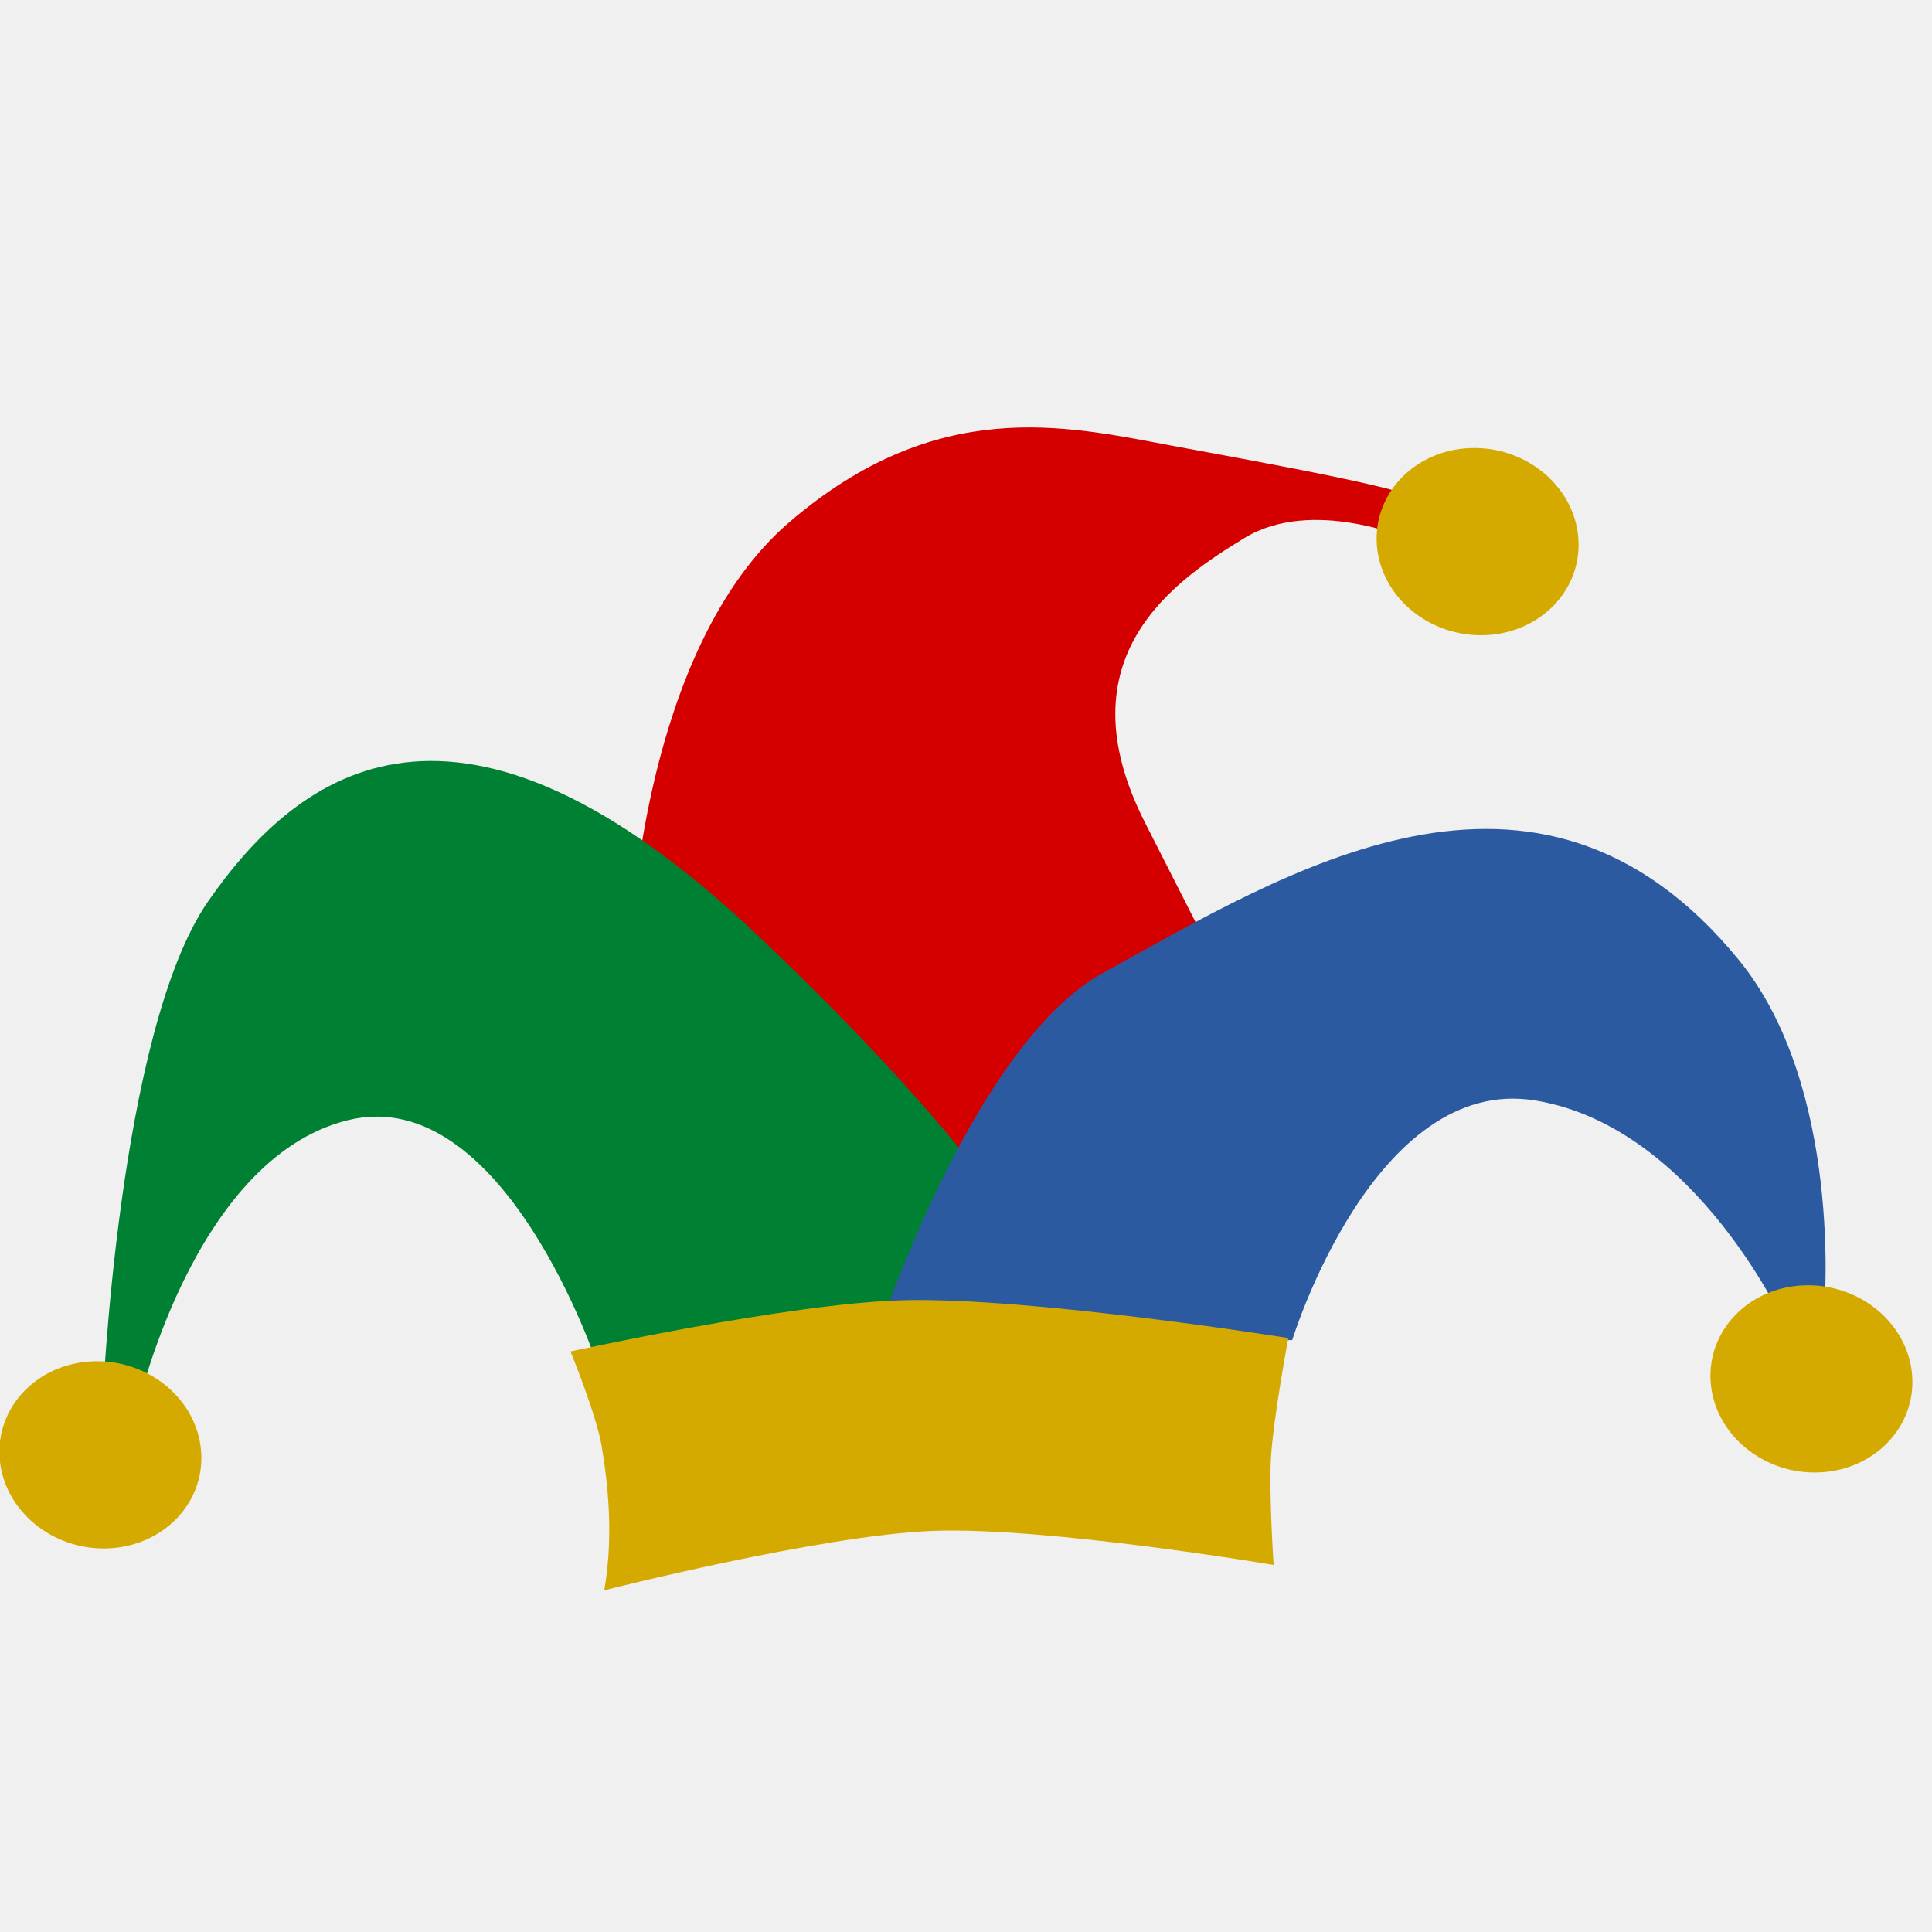
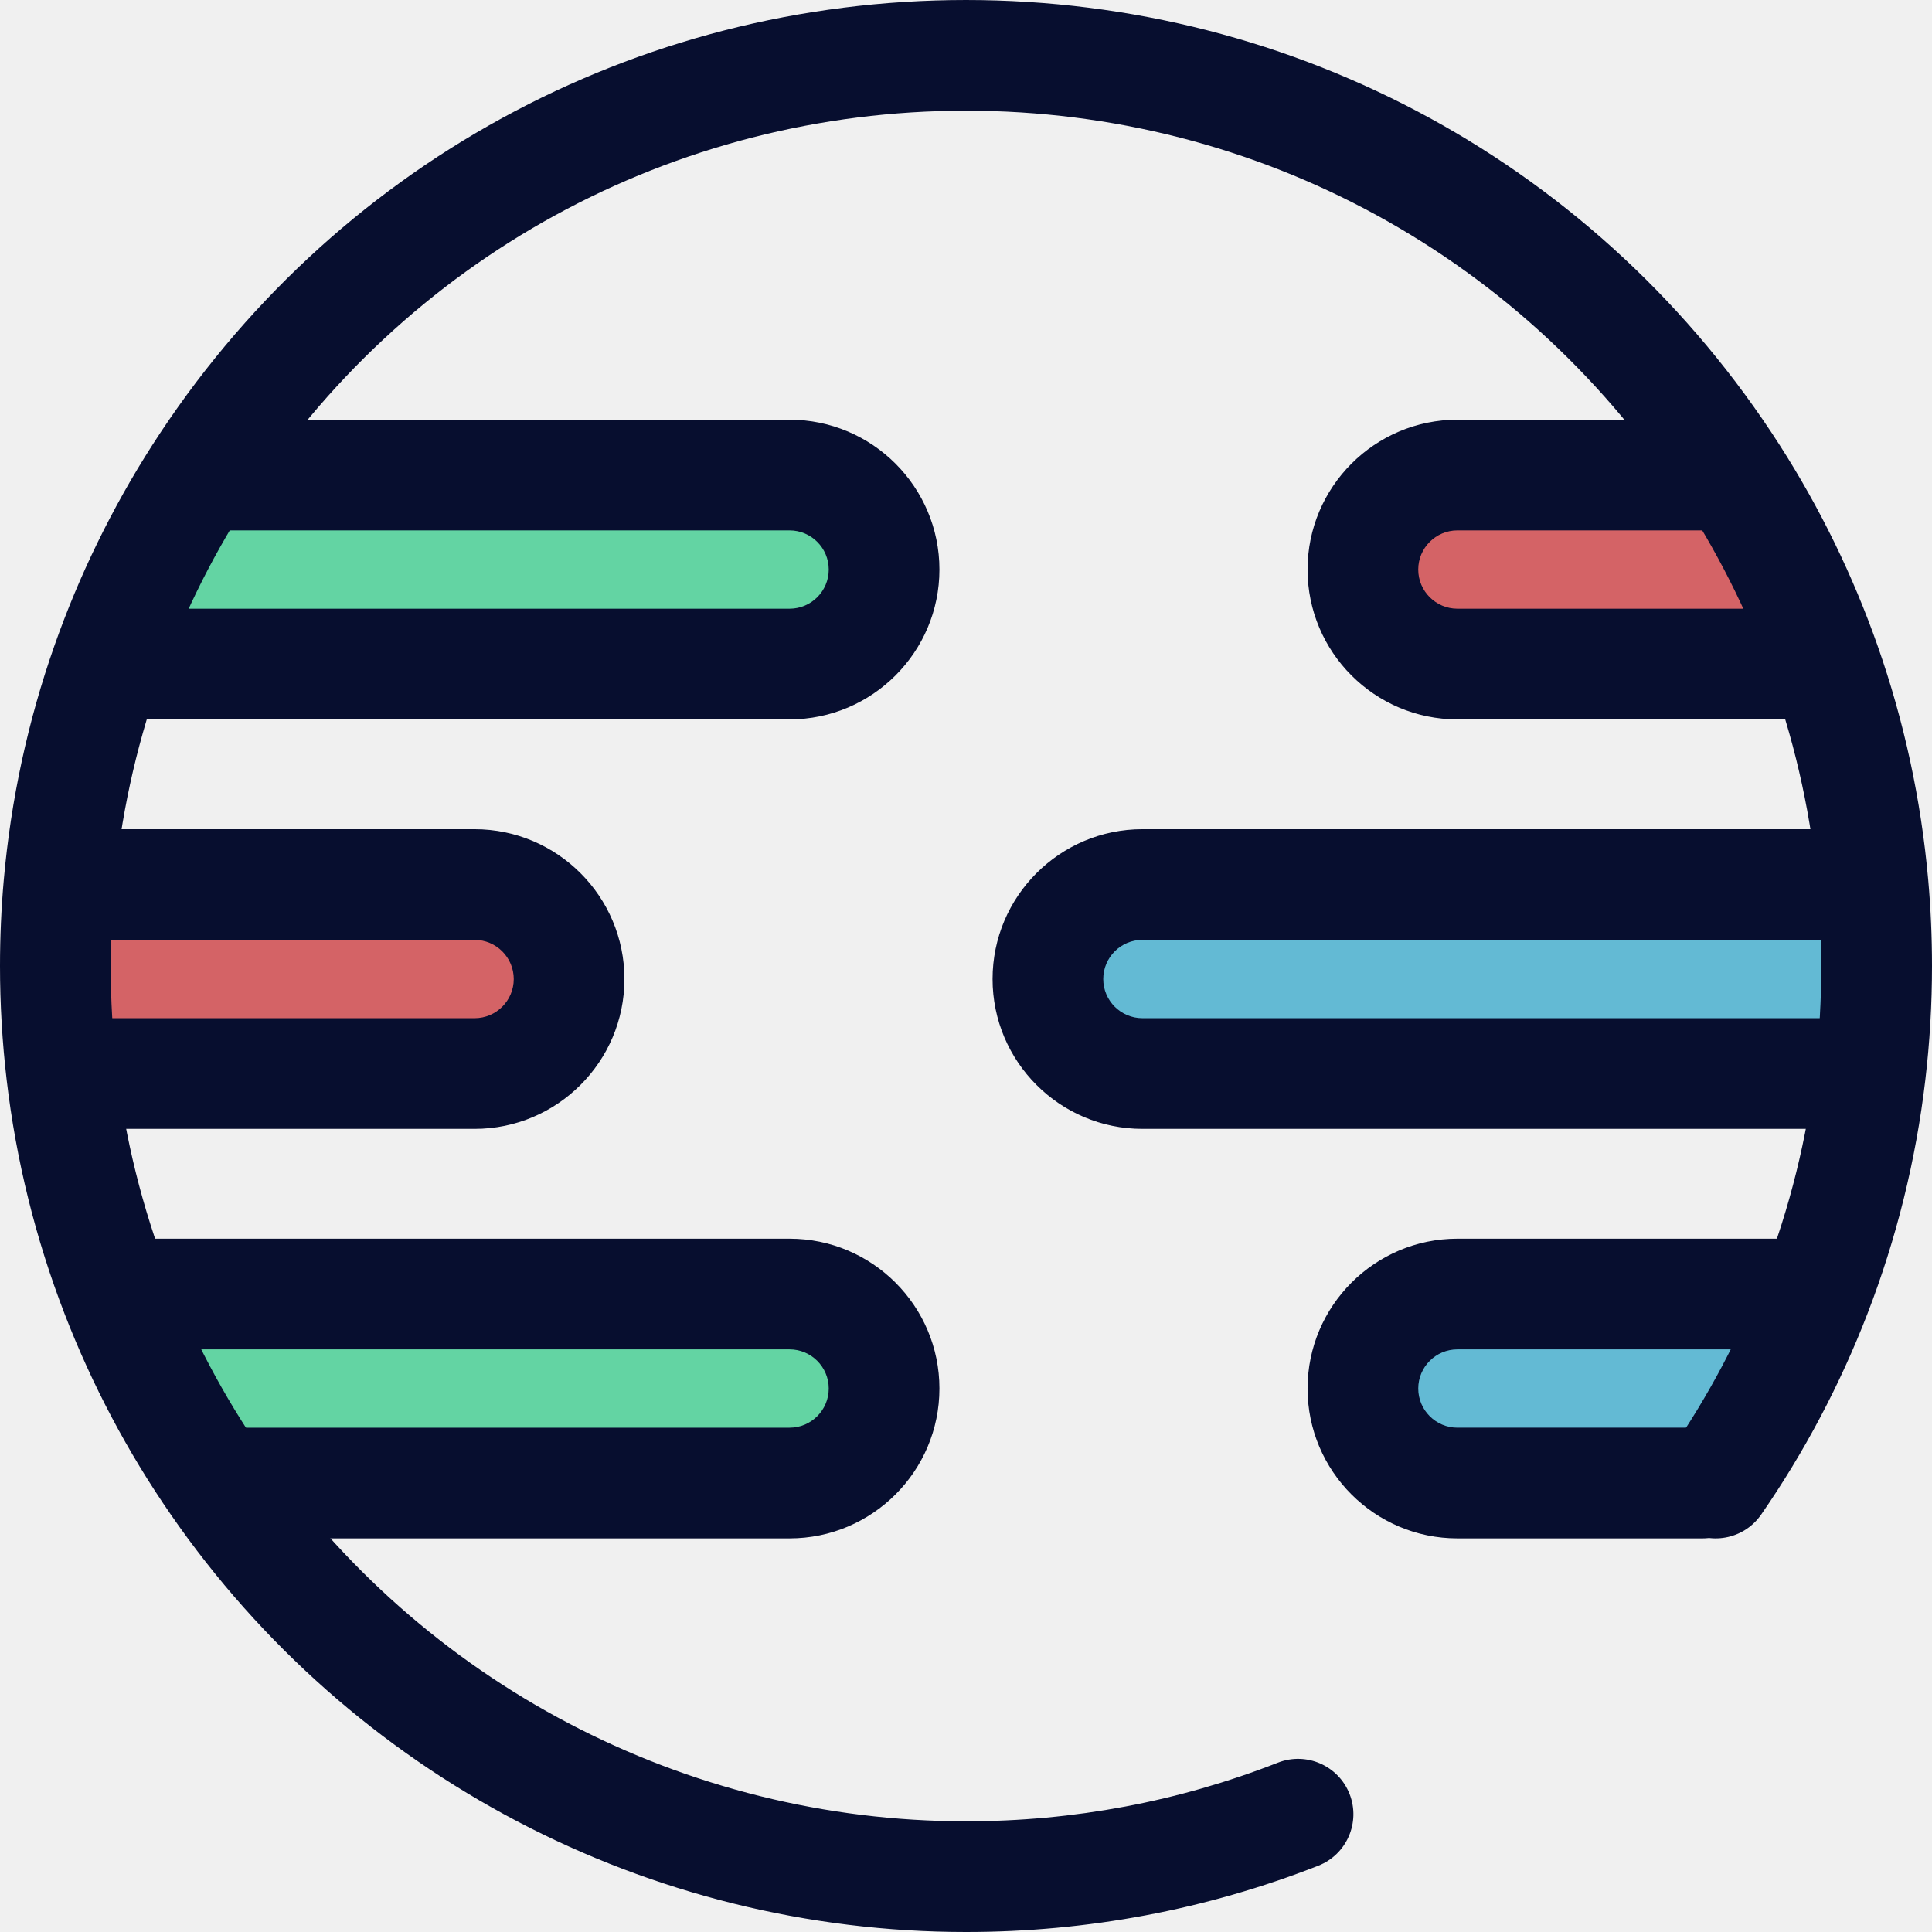
<svg xmlns="http://www.w3.org/2000/svg" viewBox="0 0 500 500">
  <defs />
-   <g id="layer1" transform="matrix(0.999805, 0.019775, -0.019775, 0.999805, -11.78167, -237.018)">
-     <g transform="matrix(20.9474, 3.907489, -3.598324, 19.29001, -1427.228, -13021.397)" id="g5423" style="">
-       <path style="fill:#d40000;fill-opacity:1;stroke:#ffffff;stroke-width:0;stroke-linecap:butt;stroke-linejoin:miter;stroke-miterlimit:4;stroke-opacity:1;stroke-dasharray:none" d="m 190.514,661.127 c 0,0 -0.585,-3.763 0.857,-5.792 1.442,-2.029 3.044,-1.982 4.335,-2.01 1.29,-0.028 3.077,-0.084 3.222,0.063 0.145,0.146 -0.128,0.511 -0.128,0.511 0,0 -1.271,-0.295 -1.979,0.425 -0.708,0.72 -1.896,2.018 -0.479,3.943 1.417,1.925 1.417,1.925 1.417,1.925 l -1.994,3.528 z" id="path5425" />
-       <path style="fill:#008033;fill-opacity:1;stroke:#ffffff;stroke-width:0;stroke-linecap:butt;stroke-linejoin:miter;stroke-miterlimit:4;stroke-opacity:1;stroke-dasharray:none" d="m 191.174,666.75 c 0,0 -1.821,-3.432 -3.586,-2.508 -1.765,0.924 -1.793,4.375 -1.793,4.375 l -0.416,-0.021 c 0,0 -0.741,-4.887 0.014,-6.811 0.755,-1.924 2.341,-3.913 6.642,-1.013 4.301,2.899 4.665,4.259 4.665,4.259 z" id="path5427" />
-       <path id="path5429" d="m 199.366,664.553 c 0,0 0.316,-3.661 2.307,-3.744 1.991,-0.084 3.551,2.279 3.551,2.279 l 0.391,-0.37 c 0,0 -0.321,-2.899 -1.872,-4.266 -3.018,-2.661 -5.629,0.106 -7.527,1.86 -1.411,1.304 -1.818,5.468 -1.818,5.468 z" style="fill:#2c5aa0;fill-opacity:1;stroke:#ffffff;stroke-width:0;stroke-linecap:butt;stroke-linejoin:miter;stroke-miterlimit:4;stroke-opacity:1;stroke-dasharray:none" />
-       <path style="fill:#d4aa00;fill-opacity:1;stroke:#ffffff;stroke-width:0;stroke-linecap:butt;stroke-linejoin:miter;stroke-miterlimit:4;stroke-opacity:1;stroke-dasharray:none" d="m 191.418,667.779 c -0.147,-0.407 -0.608,-1.148 -0.608,-1.148 0,0 2.487,-1.208 3.818,-1.548 1.524,-0.39 4.686,-0.545 4.686,-0.545 0,0 0.018,1.062 0.088,1.587 0.062,0.467 0.296,1.382 0.296,1.382 0,0 -2.801,0.113 -4.143,0.474 -1.319,0.355 -3.755,1.644 -3.755,1.644 -0.018,-0.626 -0.17,-1.254 -0.383,-1.845 z" id="path5431" />
-       <path style="color:#000000;fill:#d4aa00;fill-opacity:1;fill-rule:nonzero;stroke:#ffffff;stroke-width:0;stroke-linecap:butt;stroke-linejoin:miter;stroke-miterlimit:4;stroke-opacity:1;stroke-dasharray:none;stroke-dashoffset:0;marker:none;visibility:visible;display:inline;overflow:visible;enable-background:accumulate" id="path5433" d="m -529.053,446.584 c 0,16.753 -13.581,30.334 -30.334,30.334 -16.753,0 -30.334,-13.581 -30.334,-30.334 0,-16.753 13.581,-30.334 30.334,-30.334 16.753,0 30.334,13.581 30.334,30.334 z" transform="matrix(0.03917125,-0.01050524,0.01050524,0.03917125,216.8245,630.3764)" />
-       <path transform="matrix(0.03917125,-0.01050524,0.01050524,0.03917125,222.8564,640.2966)" d="m -529.053,446.584 c 0,16.753 -13.581,30.334 -30.334,30.334 -16.753,0 -30.334,-13.581 -30.334,-30.334 0,-16.753 13.581,-30.334 30.334,-30.334 16.753,0 30.334,13.581 30.334,30.334 z" id="path5435" style="color:#000000;fill:#d4aa00;fill-opacity:1;fill-rule:nonzero;stroke:#ffffff;stroke-width:0;stroke-linecap:butt;stroke-linejoin:miter;stroke-miterlimit:4;stroke-opacity:1;stroke-dasharray:none;stroke-dashoffset:0;marker:none;visibility:visible;display:inline;overflow:visible;enable-background:accumulate" />
-       <path style="color:#000000;fill:#d4aa00;fill-opacity:1;fill-rule:nonzero;stroke:#ffffff;stroke-width:0;stroke-linecap:butt;stroke-linejoin:miter;stroke-miterlimit:4;stroke-opacity:1;stroke-dasharray:none;stroke-dashoffset:0;marker:none;visibility:visible;display:inline;overflow:visible;enable-background:accumulate" id="path5437" d="m -529.053,446.584 c 0,16.753 -13.581,30.334 -30.334,30.334 -16.753,0 -30.334,-13.581 -30.334,-30.334 0,-16.753 13.581,-30.334 30.334,-30.334 16.753,0 30.334,13.581 30.334,30.334 z" transform="matrix(0.03917125,-0.01050524,0.01050524,0.03917125,202.6945,645.8536)" />
-     </g>
+   <path style="fill: rgb(99, 212, 163);" d="M 33.348 334.896 L 204.345 334.896 C 217.851 334.896 228.801 345.845 228.801 359.352 L 228.801 359.352 C 228.801 372.858 217.852 383.808 204.345 383.808 L 59.238 383.808" />
+   <path style="fill: rgb(7, 14, 47);" d="M 204.345 398.131 L 59.238 398.131 C 51.329 398.131 44.916 391.719 44.916 383.809 C 44.916 375.899 51.33 369.487 59.238 369.487 L 204.344 369.487 C 209.931 369.487 214.477 364.941 214.477 359.354 C 214.477 353.767 209.931 349.219 204.344 349.219 L 33.348 349.219 C 25.438 349.219 19.025 342.807 19.025 334.897 C 19.025 326.987 25.439 320.575 33.348 320.575 L 204.345 320.575 C 225.729 320.575 243.124 337.971 243.124 359.353 C 243.124 380.735 225.729 398.131 204.345 398.131 Z" />
+   <path style="fill: rgb(212, 99, 102);" d="M 18.511 228.919 L 122.824 228.919 C 136.33 228.919 147.28 239.868 147.28 253.375 L 147.28 253.375 C 147.28 266.88 136.331 277.831 122.824 277.831 L 19.211 277.831" />
+   <path style="fill: rgb(7, 14, 47);" d="M 122.824 292.153 L 19.211 292.153 C 11.302 292.153 4.889 285.741 4.889 277.831 C 4.889 269.92 11.303 263.508 19.211 263.508 L 122.824 263.508 C 128.411 263.508 132.957 258.962 132.957 253.376 C 132.957 247.789 128.411 243.243 122.824 243.243 L 18.511 243.243 C 10.602 243.243 4.188 236.831 4.188 228.92 C 4.188 221.01 10.603 214.598 18.511 214.598 L 122.824 214.598 C 144.208 214.598 161.602 231.995 161.602 253.377 C 161.602 274.758 144.208 292.153 122.824 292.153 Z" />
+   <path style="fill: rgb(99, 212, 163);" d="M 54.722 122.941 L 204.345 122.941 C 217.851 122.941 228.801 133.89 228.801 147.397 L 228.801 147.397 C 228.801 160.903 217.852 171.853 204.345 171.853 L 30.852 171.853" />
+   <path style="fill: rgb(7, 14, 47);" d="M 204.345 186.176 L 30.852 186.176 C 22.943 186.176 16.53 179.764 16.53 171.854 C 16.53 163.944 22.944 157.532 30.852 157.532 L 204.345 157.532 C 209.932 157.532 214.478 152.986 214.478 147.397 C 214.478 141.808 209.932 137.264 204.345 137.264 L 54.722 137.264 C 46.812 137.264 40.399 130.852 40.399 122.942 C 40.399 115.032 46.813 108.62 54.722 108.62 L 204.345 108.62 C 225.729 108.62 243.124 126.016 243.124 147.398 C 243.124 168.78 225.729 186.176 204.345 186.176 Z" />
+   <path style="fill: rgb(99, 186, 212);" d="M 440.598 383.809 L 377.173 383.809 C 363.667 383.809 352.717 372.86 352.717 359.353 L 352.717 359.353 C 352.717 345.847 363.666 334.897 377.173 334.897 L 466.651 334.897" />
+   <path style="fill: rgb(7, 14, 47);" d="M 440.598 398.131 L 377.175 398.131 C 355.791 398.131 338.397 380.735 338.397 359.353 C 338.397 337.969 355.793 320.574 377.175 320.574 L 466.652 320.574 C 474.562 320.574 480.975 326.986 480.975 334.896 C 480.975 342.806 474.561 349.218 466.652 349.218 L 377.175 349.218 C 371.588 349.218 367.042 353.764 367.042 359.351 C 367.042 364.938 371.588 369.486 377.175 369.486 L 440.598 369.486 C 448.507 369.486 454.92 375.898 454.92 383.808 C 454.92 391.719 448.507 398.131 440.598 398.131 Z" />
+   <path style="fill: rgb(212, 99, 102);" d="M 469.146 171.854 L 377.173 171.854 C 363.667 171.854 352.717 160.905 352.717 147.398 L 352.717 147.398 C 352.717 133.892 363.666 122.942 377.173 122.942 L 445.276 122.942" />
+   <path style="fill: rgb(7, 14, 47);" d="M 469.147 186.176 L 377.174 186.176 C 355.79 186.176 338.396 168.78 338.396 147.397 C 338.396 126.015 355.792 108.619 377.174 108.619 L 445.277 108.619 C 453.186 108.619 459.599 115.031 459.599 122.941 C 459.599 130.851 453.185 137.263 445.277 137.263 L 377.174 137.263 C 371.587 137.263 367.041 141.809 367.041 147.396 C 367.041 152.983 371.587 157.531 377.174 157.531 L 469.147 157.531 C 477.056 157.531 483.469 163.943 483.469 171.853 C 483.469 179.763 477.056 186.176 469.147 186.176 Z" />
+   <path style="fill: rgb(99, 186, 212);" d="M 480.787 277.832 L 295.654 277.832 C 282.148 277.832 271.198 266.882 271.198 253.376 L 271.198 253.376 C 271.198 239.87 282.147 228.92 295.654 228.92 L 481.488 228.92" />
+   <g style="" transform="matrix(0.976561, 0, 0, 0.976561, 0, 0)">
+     <path style="fill: rgb(7, 14, 47);" d="M492.328,299.165H302.75c-21.897,0-39.709-17.814-39.709-39.709s17.814-39.709,39.709-39.709   h190.295c8.099,0,14.666,6.566,14.666,14.666c0,8.1-6.568,14.666-14.666,14.666H302.75c-5.721,0-10.376,4.655-10.376,10.376   s4.655,10.376,10.376,10.376h189.578c8.099,0,14.666,6.566,14.666,14.666C506.994,292.599,500.427,299.165,492.328,299.165z" />
+     <path style="fill: rgb(7, 14, 47);" d="M256,512.001c-84.098,0-162.881-41.362-210.743-110.642c-11.431-16.53-20.895-34.41-28.127-53.139   C9.427,328.298,4.259,307.432,1.769,286.21C0.595,276.249,0,266.084,0,256.001c0-7.684,0.339-15.385,1.009-22.89   c1.882-21.2,6.395-42.061,13.414-62c6.528-18.587,15.251-36.465,25.926-53.129C87.732,44.102,168.348,0.001,256,0.001   s168.266,44.102,215.646,117.973c10.679,16.671,19.402,34.549,25.934,53.145c7.015,19.93,11.528,40.791,13.412,61.997   c0.669,7.499,1.009,15.2,1.009,22.885c0,10.083-0.595,20.25-1.769,30.215c-2.489,21.216-7.659,42.081-15.363,62.008   c-7.23,18.724-16.695,36.604-28.128,53.139c-4.608,6.663-13.744,8.329-20.405,3.722c-6.663-4.607-8.329-13.742-3.722-20.405   c10.118-14.634,18.494-30.457,24.896-47.029c6.815-17.63,11.388-36.086,13.591-54.859c1.041-8.838,1.568-17.849,1.568-26.791   c0-6.817-0.301-13.643-0.892-20.283c-1.669-18.777-5.66-37.236-11.866-54.87c-5.783-16.466-13.506-32.291-22.957-47.045   C404.998,68.39,333.612,29.333,256,29.333S107.002,68.39,65.044,133.81c-9.445,14.747-17.168,30.572-22.948,47.029   c-6.208,17.642-10.2,36.1-11.868,54.872c-0.594,6.647-0.895,13.471-0.895,20.289c0,8.941,0.527,17.953,1.568,26.784   c2.203,18.78,6.774,37.236,13.59,54.862c6.402,16.577,14.778,32.399,24.897,47.033c42.39,61.359,112.15,97.988,186.612,97.988   c28.529,0,56.336-5.227,82.647-15.536c7.544-2.958,16.051,0.764,19.006,8.305c2.955,7.541-0.764,16.051-8.304,19.006   C319.614,506.093,288.207,512.001,256,512.001z" />
  </g>
+   <g transform="matrix(0.976561, 0, 0, 0.976561, 0, 0)" />
+   <g transform="matrix(0.976561, 0, 0, 0.976561, 0, 0)" />
+   <g transform="matrix(0.976561, 0, 0, 0.976561, 0, 0)" />
+   <g transform="matrix(0.976561, 0, 0, 0.976561, 0, 0)" />
+   <g transform="matrix(0.976561, 0, 0, 0.976561, 0, 0)" />
+   <g transform="matrix(0.976561, 0, 0, 0.976561, 0, 0)" />
+   <g transform="matrix(0.976561, 0, 0, 0.976561, 0, 0)" />
+   <g transform="matrix(0.976561, 0, 0, 0.976561, 0, 0)" />
+   <g transform="matrix(0.976561, 0, 0, 0.976561, 0, 0)" />
+   <g transform="matrix(0.976561, 0, 0, 0.976561, 0, 0)" />
+   <g transform="matrix(0.976561, 0, 0, 0.976561, 0, 0)" />
+   <g transform="matrix(0.976561, 0, 0, 0.976561, 0, 0)" />
+   <g transform="matrix(0.976561, 0, 0, 0.976561, 0, 0)" />
+   <g transform="matrix(0.976561, 0, 0, 0.976561, 0, 0)" />
+   <g transform="matrix(0.976561, 0, 0, 0.976561, 0, 0)" />
</svg>
